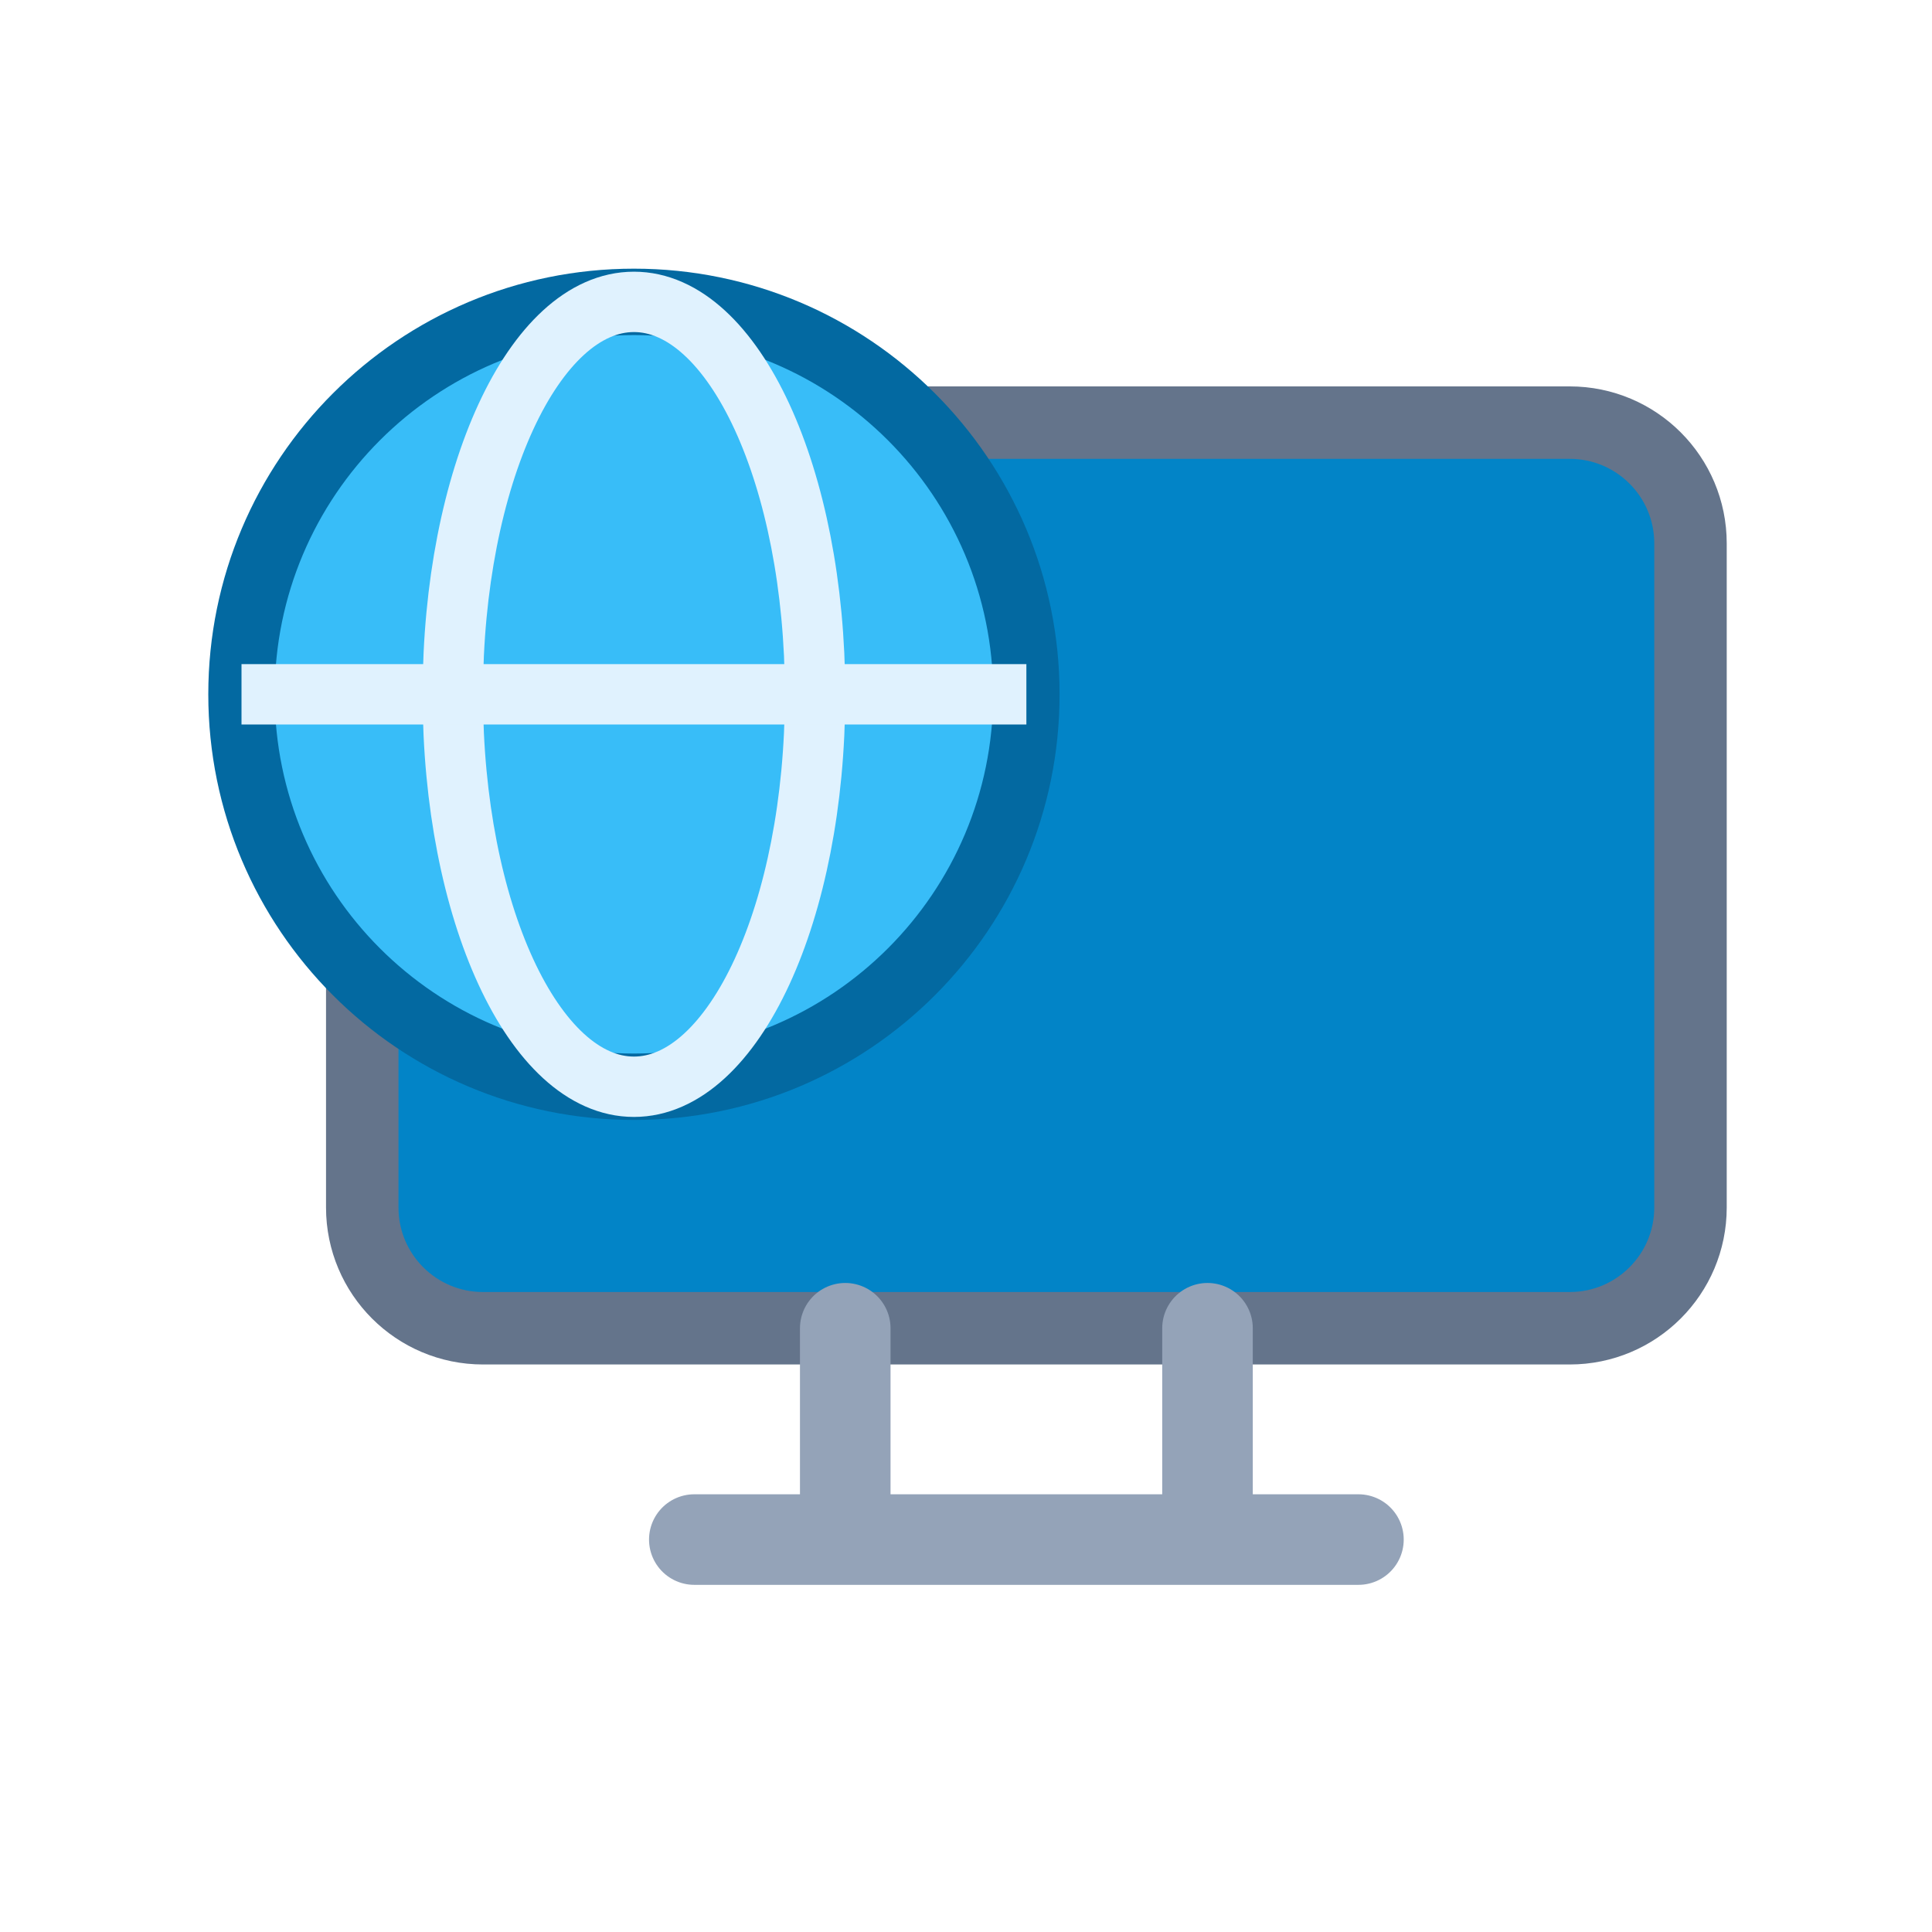
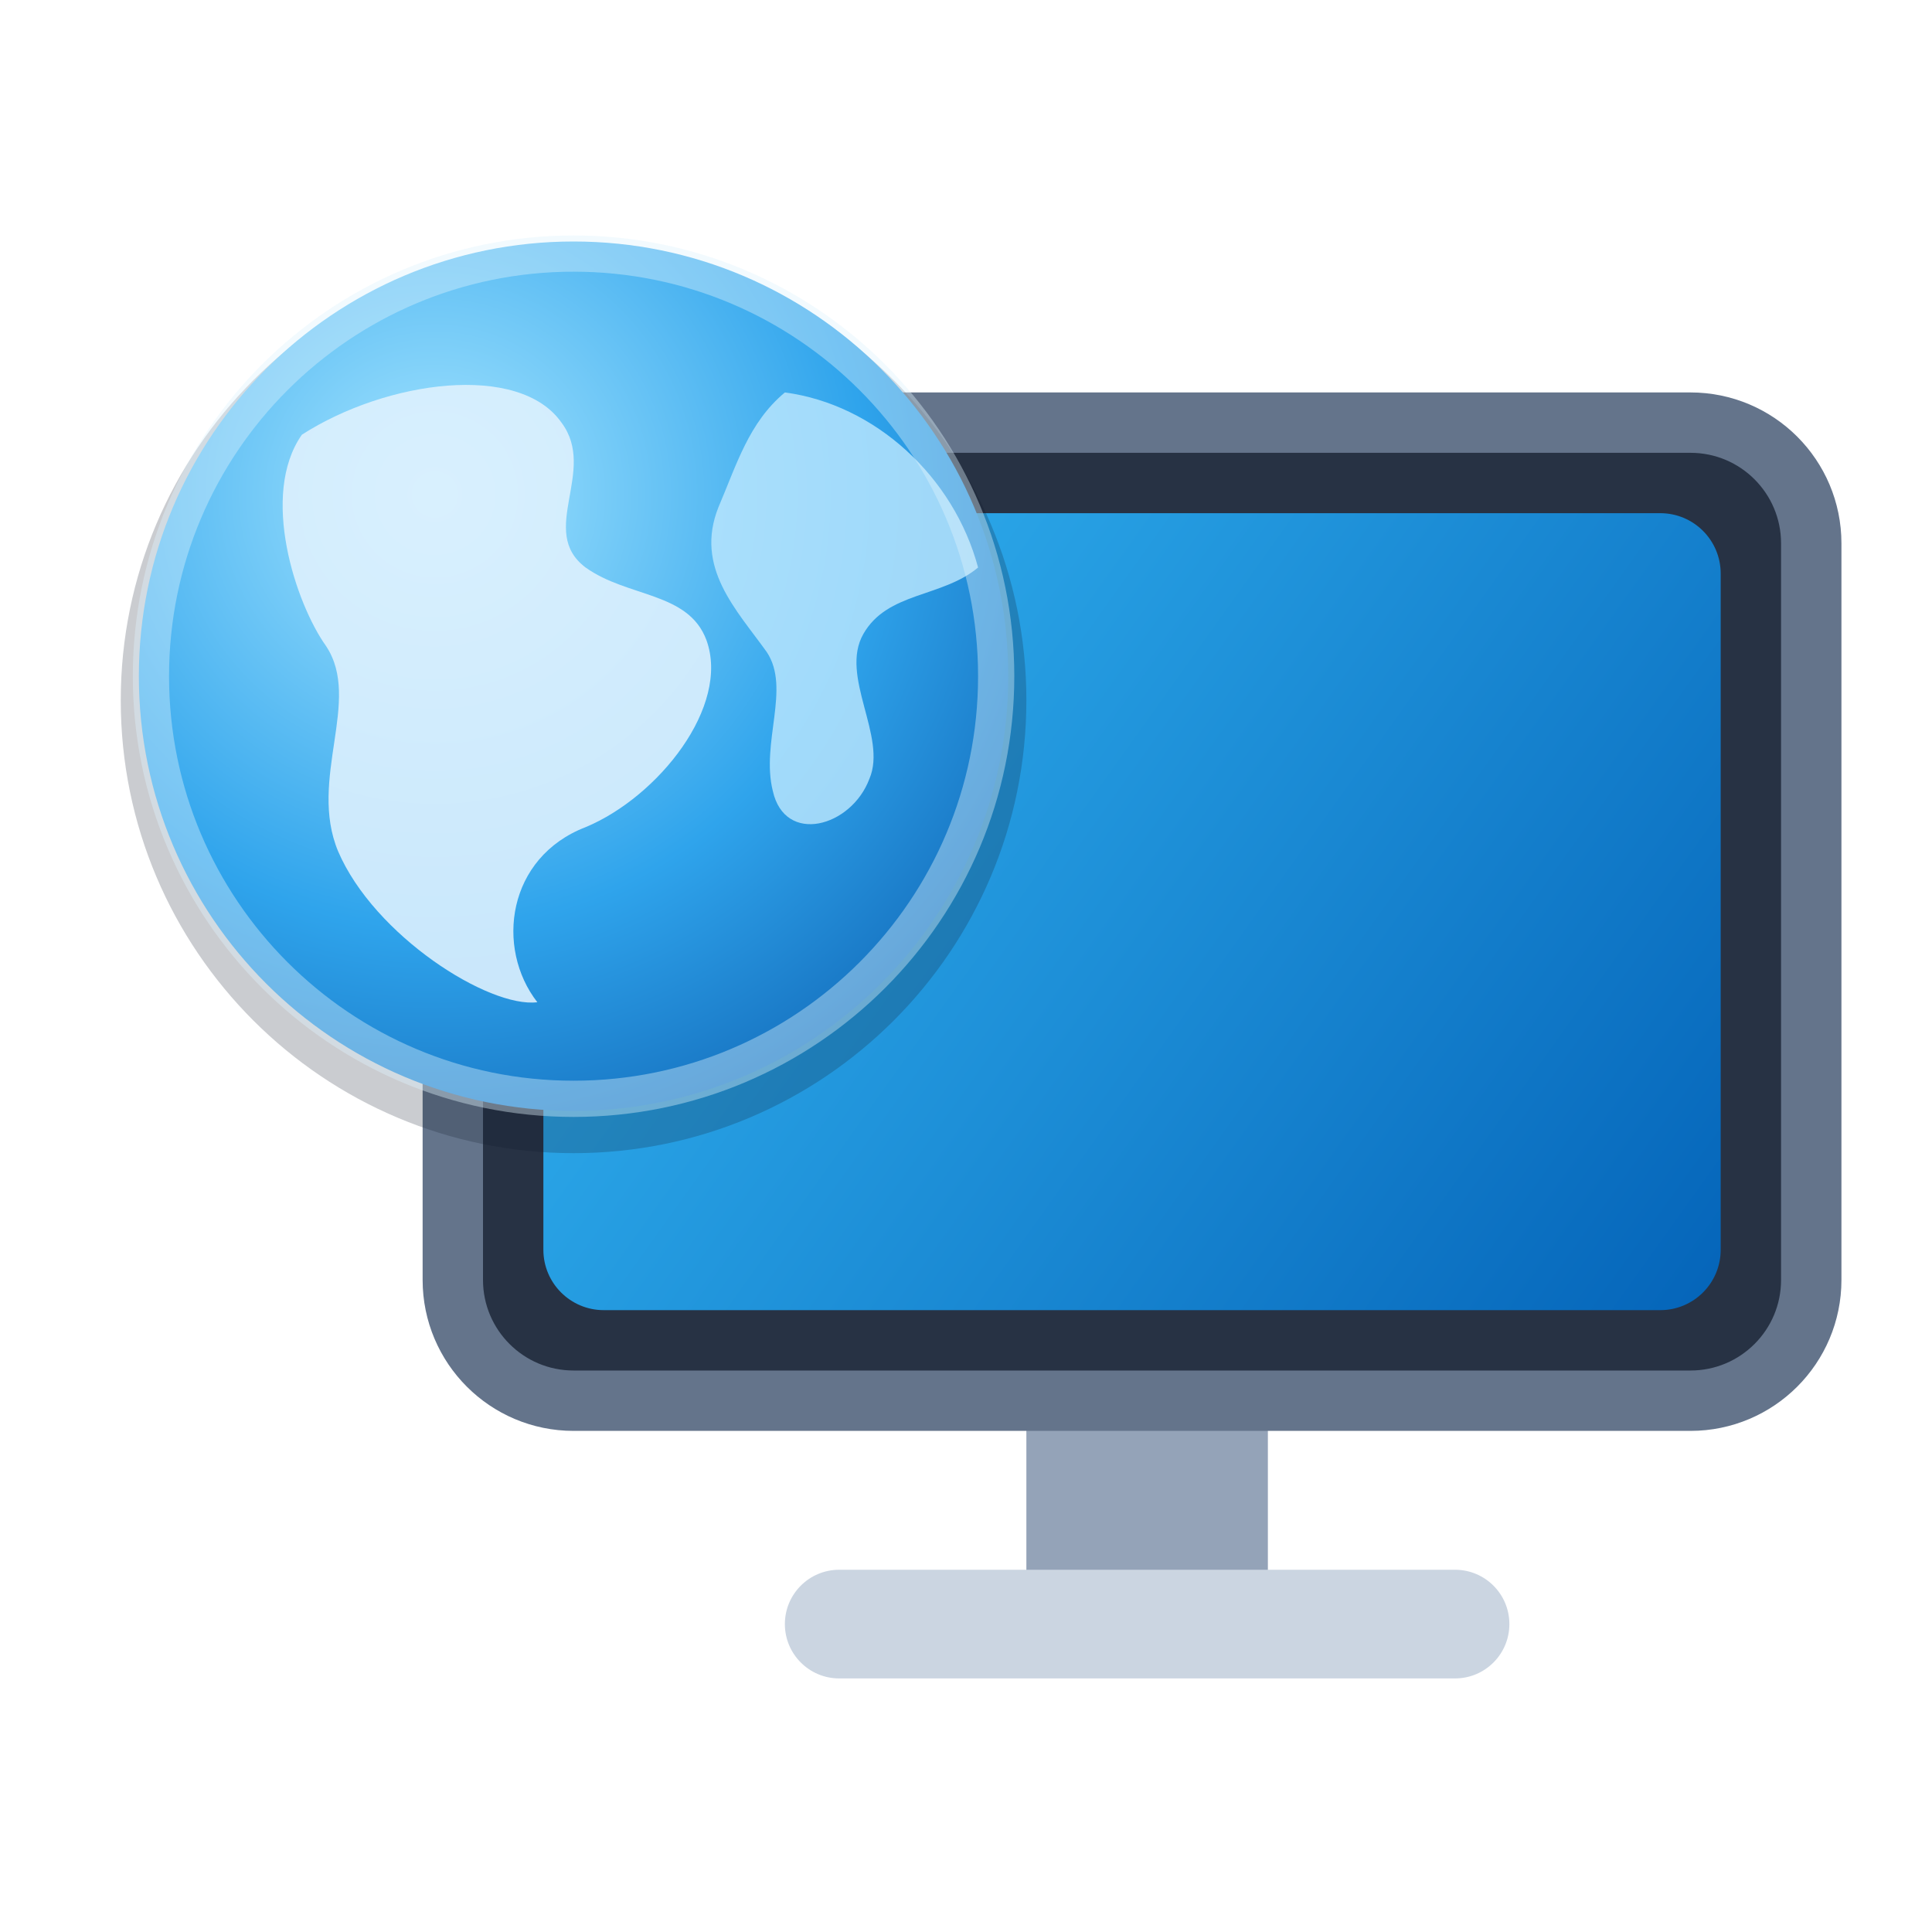
<svg xmlns="http://www.w3.org/2000/svg" width="32" height="32" viewBox="0 0 32 32" fill="none">
-   <rect x="6" y="7" width="22" height="15" rx="2" fill="#0284C7" stroke="#64748B" stroke-width="1.2" />
-   <path d="M14 22v3M20 22v3M11.5 25.5h11" stroke="#94A3B8" stroke-width="1.5" stroke-linecap="round" />
-   <circle cx="10.5" cy="11.5" r="6.5" fill="#38BDF8" stroke="#0369A1" stroke-width="1.1" />
-   <ellipse cx="10.5" cy="11.5" rx="3" ry="6.5" stroke="#E0F2FE" stroke-width="1" />
-   <line x1="4" y1="11.5" x2="17" y2="11.5" stroke="#E0F2FE" stroke-width="1" />
+   <defs>
+     <linearGradient id="w11-net-scr" x1="8" y1="8" x2="29" y2="23" gradientUnits="userSpaceOnUse">
+       <stop offset="0%" stop-color="#38BDF8" />
+       <stop offset="100%" stop-color="#0260B6" />
+     </linearGradient>
+     <radialGradient id="w11-net-globe" cx="0" cy="0" r="1" gradientUnits="userSpaceOnUse" gradientTransform="translate(7.2 8.2) rotate(48) scale(13)">
+       <stop offset="0%" stop-color="#A5E5FF" />
+       <stop offset="55%" stop-color="#2FA4EC" />
+       <stop offset="100%" stop-color="#0B5CAD" />
+     </radialGradient>
+     <clipPath id="w11-net-clip">
+       <circle cx="9.5" cy="11.2" r="7.2" />
+     </clipPath>
+   </defs>
+   <rect x="17" y="23" width="4" height="3.6" fill="#94A3B8" />
+   <rect x="13" y="26" width="12" height="1.8" rx="0.9" fill="#CBD5E1" />
+   <rect x="7.5" y="7" width="22.5" height="16.2" rx="2" fill="#273244" stroke="#64748B" stroke-width="1" />
+   <rect x="9" y="8.5" width="19.5" height="13.2" rx="1" fill="url(#w11-net-scr)" />
+   <circle cx="9.5" cy="11.6" r="7.5" fill="#0F172A" fill-opacity="0.22" />
+   <circle cx="9.5" cy="11.2" r="7.2" fill="url(#w11-net-globe)" />
+   <g clip-path="url(#w11-net-clip)">
+     <path d="M5 7.2c1.4-.9 3.6-1.2 4.3-.2.6.8-.4 1.8.4 2.4.7.5 1.7.4 2 1.2.4 1.1-.8 2.6-2 3.1-1.3.5-1.5 2-.8 2.9-.8.1-2.7-1.1-3.3-2.5-.5-1.2.4-2.5-.2-3.4-.5-.7-1.1-2.5-.4-3.5Z" fill="#E0F2FE" fill-opacity="0.88" />
+     <path d="M13 6.5c1.5.2 2.8 1.4 3.2 2.9-.6.5-1.5.4-1.9 1.1-.4.7.4 1.7.1 2.4-.3.8-1.4 1.1-1.6.2-.2-.8.3-1.7-.1-2.3-.5-.7-1.2-1.4-.8-2.4.3-.7.5-1.4 1.1-1.9Z" fill="#BAE6FD" fill-opacity="0.82" />
+   </g>
+   <circle cx="9.5" cy="11.2" r="7" stroke="#E0F2FE" stroke-opacity="0.4" stroke-width="0.6" />
</svg>
